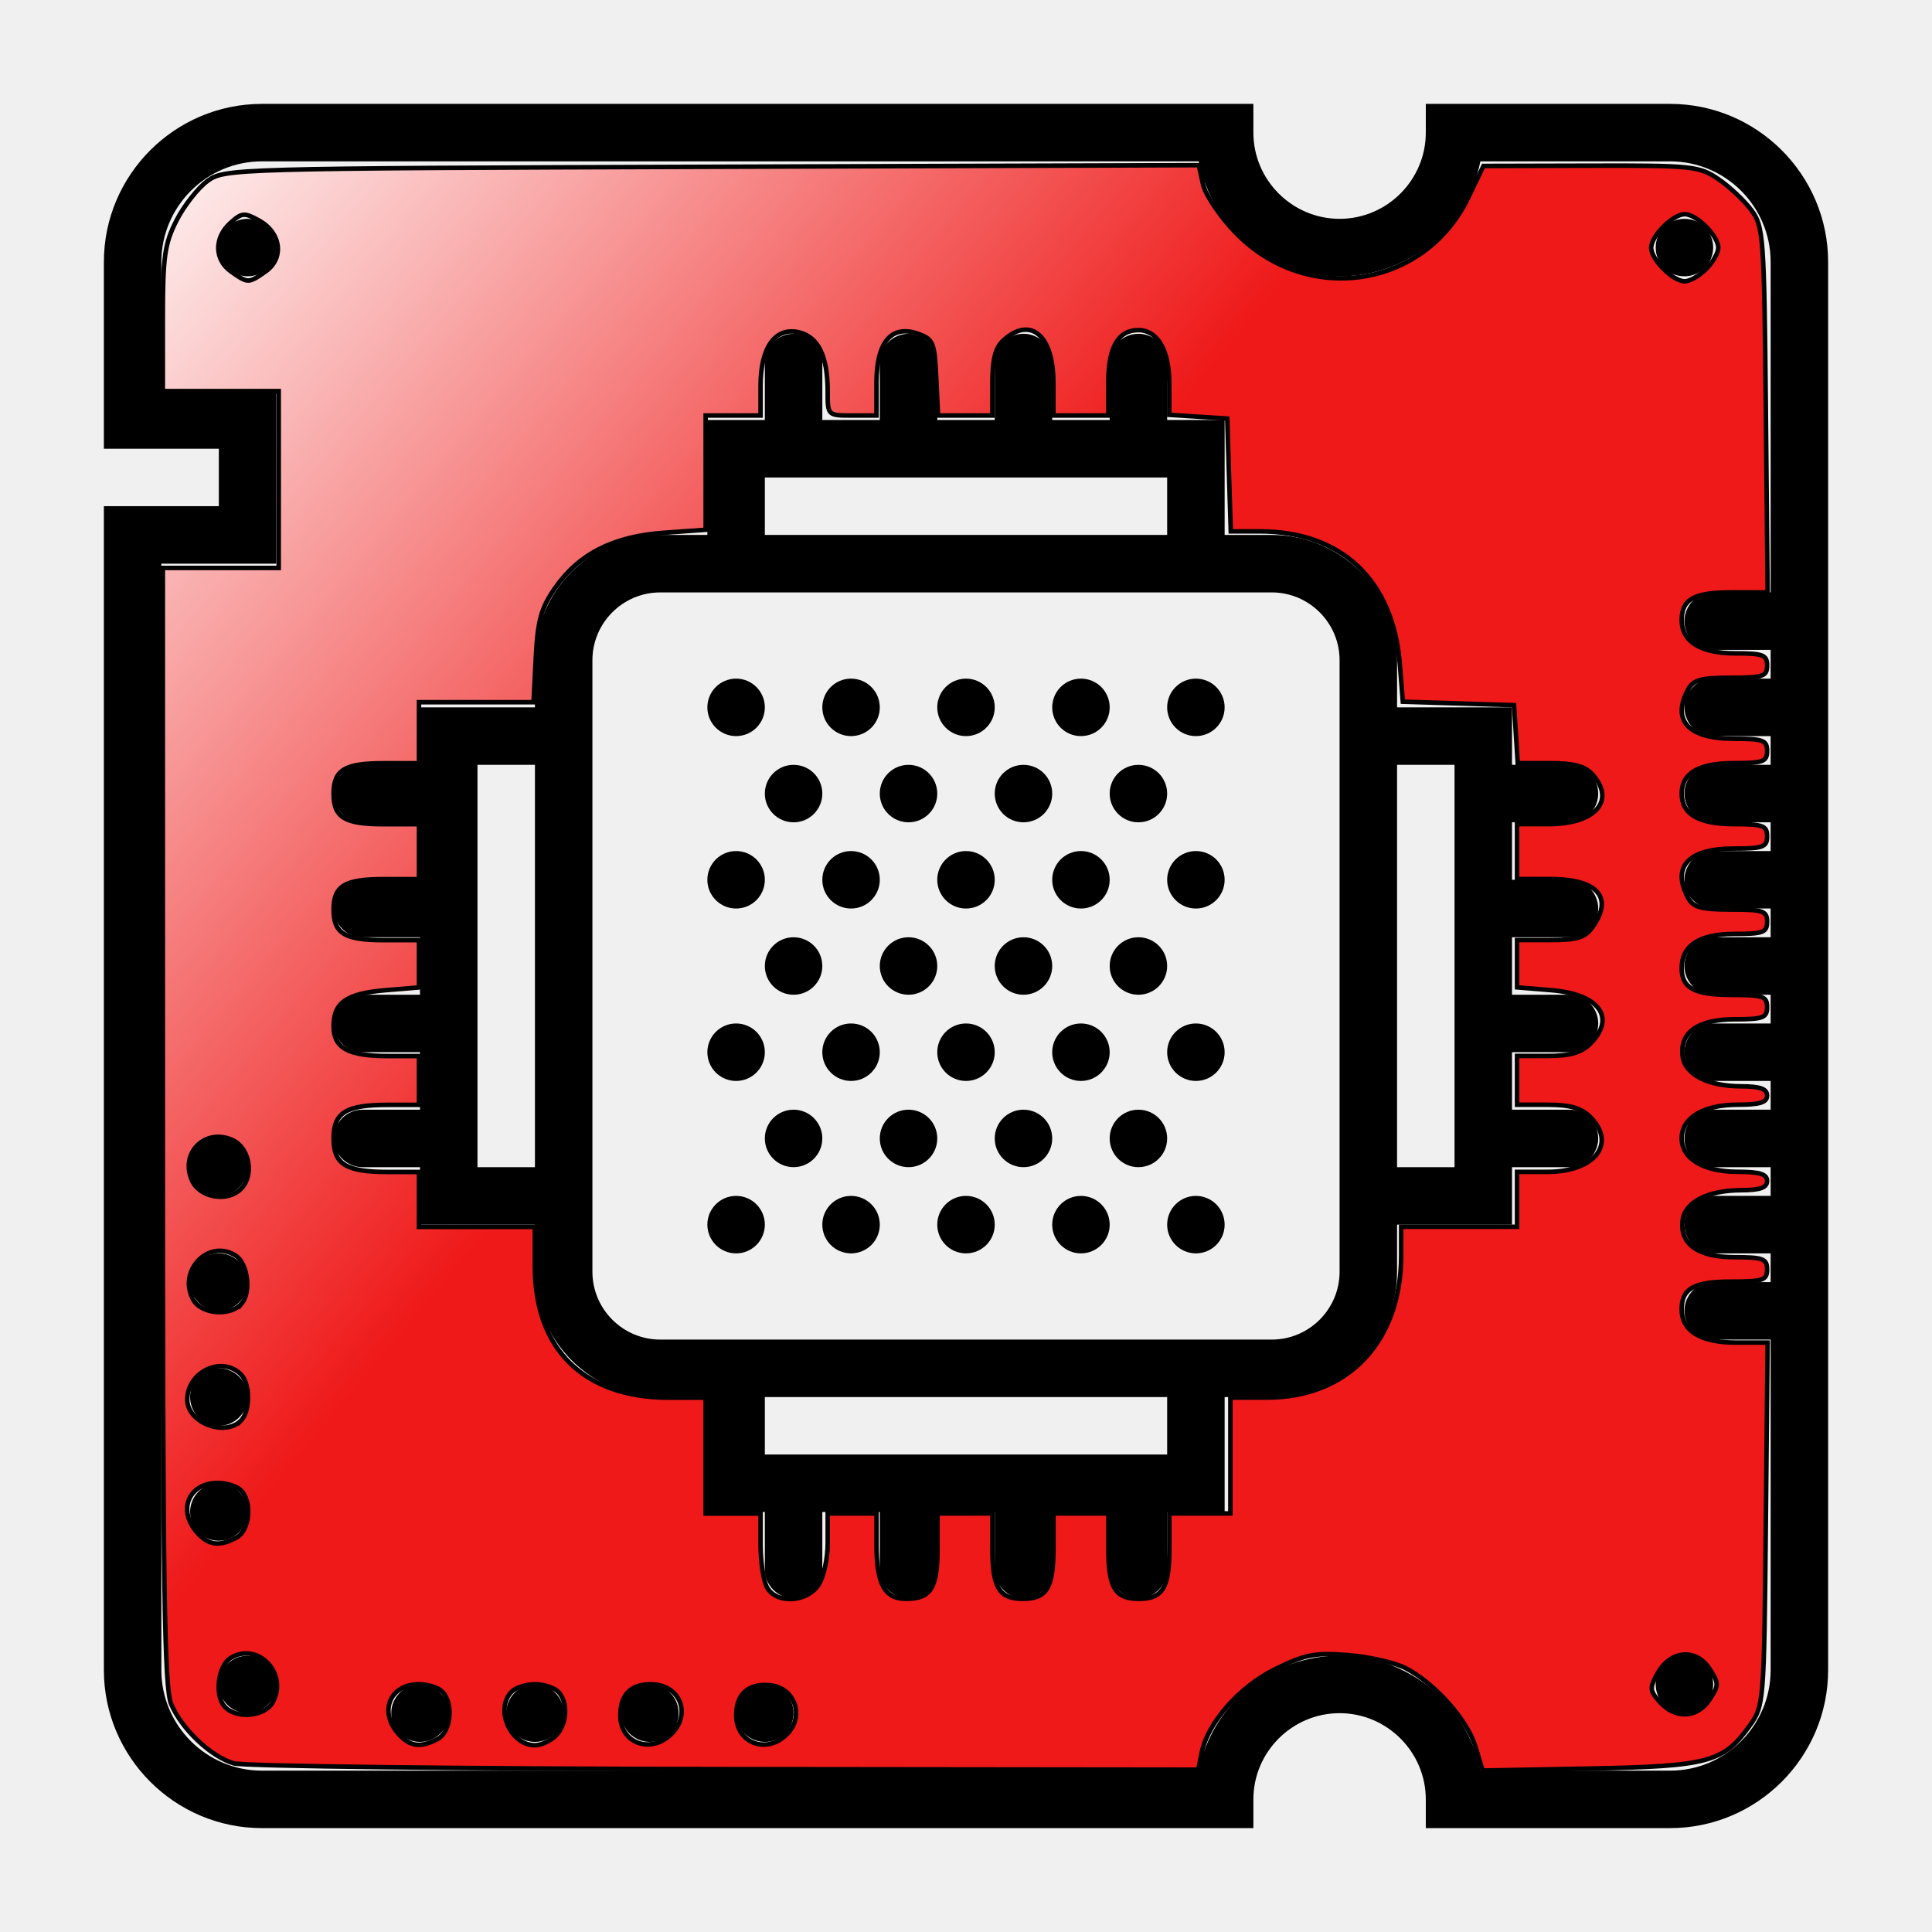
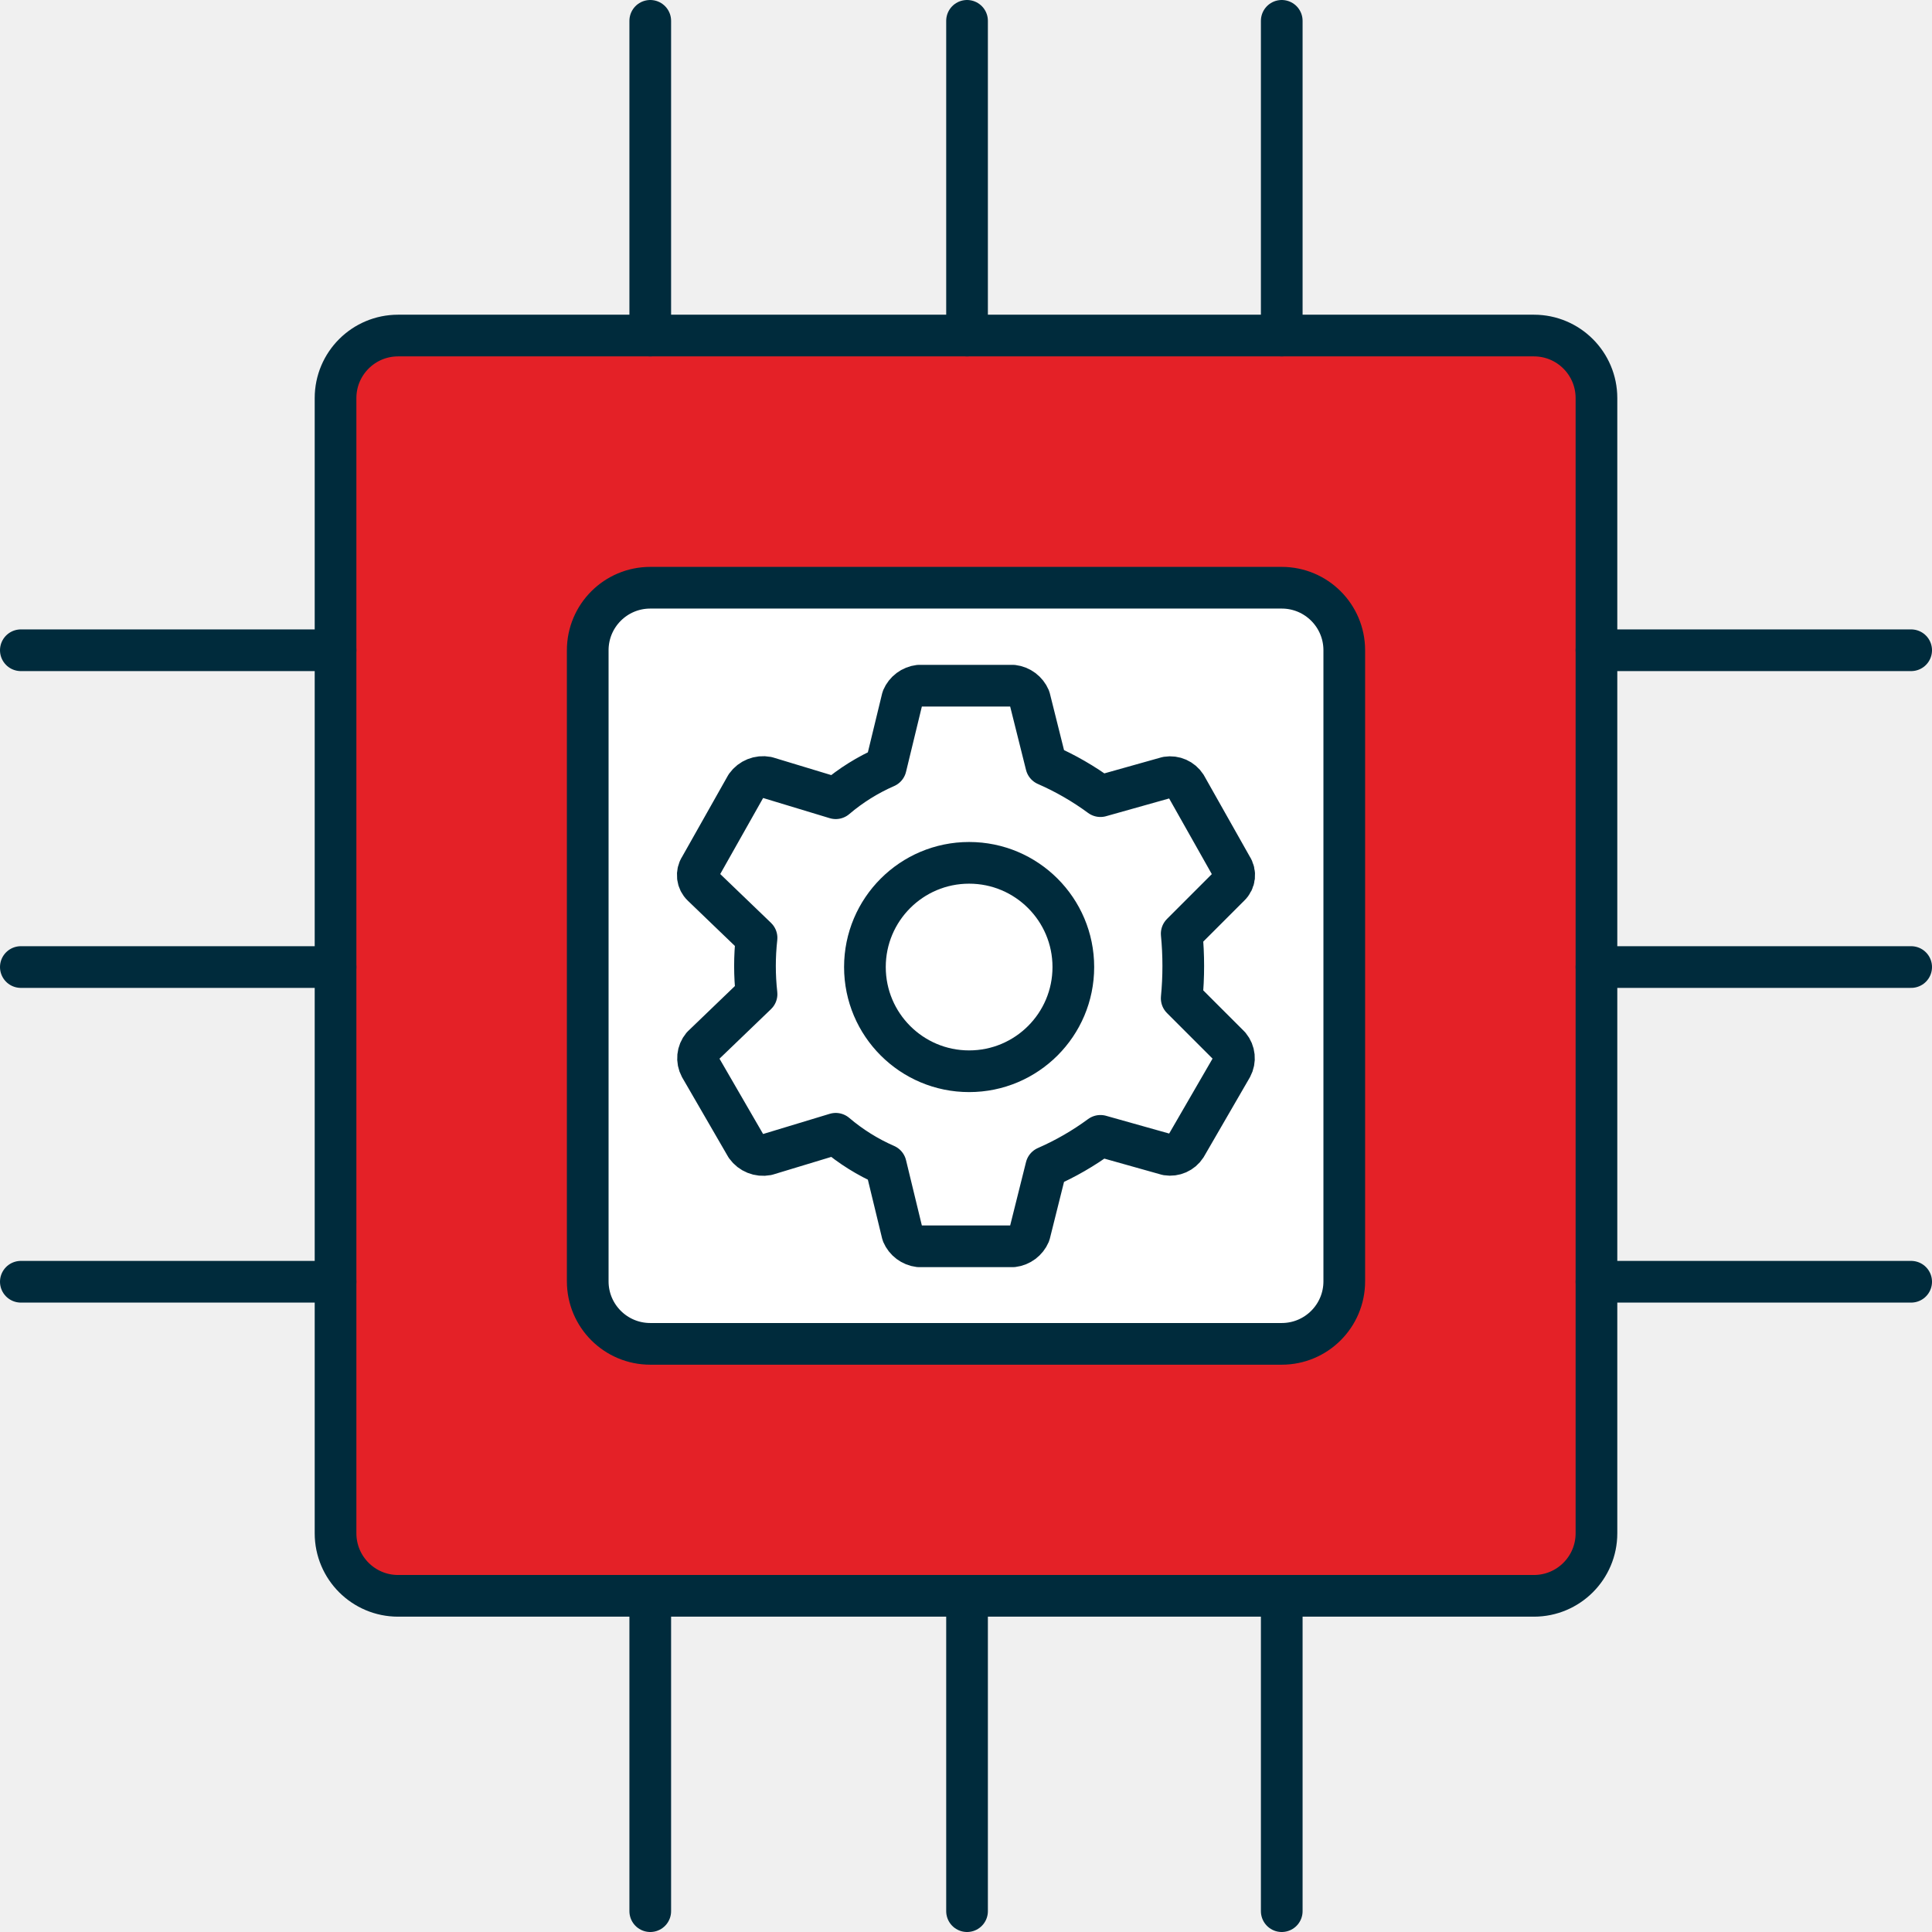
- <svg xmlns="http://www.w3.org/2000/svg" xmlns:xlink="http://www.w3.org/1999/xlink" version="1.1" width="100" height="100" id="svg5020" viewBox="0 0 100 100" preserveAspectRatio="none">
-   <defs id="defs5022">
-     <linearGradient id="linearGradient4469">
-       <stop offset="0" style="stop-color:#ffffff;stop-opacity:1" id="stop4471" />
-       <stop offset="1" style="stop-color:#ef1919;stop-opacity:1" id="stop4473" />
-     </linearGradient>
-     <linearGradient id="linearGradient4425">
-       <stop offset="0" style="stop-color:#a9c3e4;stop-opacity:1" id="stop4427" />
-       <stop offset="1" style="stop-color:#ffffff;stop-opacity:1" id="stop4429" />
-     </linearGradient>
-     <filter x="-0.264" y="-0.292" width="1.527" height="1.584" color-interpolation-filters="sRGB" id="filter20257">
-       <feGaussianBlur stdDeviation="8.484" id="feGaussianBlur20259" />
-     </filter>
-     <linearGradient x1="302.366" y1="85.341" x2="273.785" y2="109.911" id="linearGradient20265" xlink:href="#linearGradient13263" gradientUnits="userSpaceOnUse" gradientTransform="translate(7.020117,-1.002874)" />
-     <linearGradient id="linearGradient13263">
-       <stop id="stop1" style="stop-color:#a9c3e4;stop-opacity:1" offset="0" />
-       <stop id="stop2" style="stop-color:#3465a4;stop-opacity:1" offset="1" />
-     </linearGradient>
-     <linearGradient xlink:href="#linearGradient13263" id="linearGradient3895" gradientUnits="userSpaceOnUse" gradientTransform="translate(7.020117,-1.002874)" x1="302.366" y1="85.341" x2="273.785" y2="109.911" />
-     <linearGradient xlink:href="#linearGradient13263" id="linearGradient3903" gradientUnits="userSpaceOnUse" gradientTransform="translate(7.020117,-1.002874)" x1="302.366" y1="85.341" x2="273.785" y2="109.911" />
-     <linearGradient xlink:href="#linearGradient13263" id="linearGradient3910" gradientUnits="userSpaceOnUse" gradientTransform="translate(7.020117,-1.002874)" x1="302.366" y1="85.341" x2="273.785" y2="109.911" />
-     <linearGradient xlink:href="#linearGradient13263" id="linearGradient3913" gradientUnits="userSpaceOnUse" gradientTransform="matrix(1.035307,0,0,1.148662,-226.3958,-83.99919)" x1="302.366" y1="85.341" x2="273.785" y2="109.911" />
-     <linearGradient xlink:href="#linearGradient13263" id="linearGradient3930" gradientUnits="userSpaceOnUse" gradientTransform="matrix(1.035307,0,0,1.148662,-226.3958,-83.99919)" x1="302.366" y1="85.341" x2="273.785" y2="109.911" />
-     <linearGradient xlink:href="#linearGradient13263" id="linearGradient3937" gradientUnits="userSpaceOnUse" gradientTransform="matrix(1.222333,0,0,1.356165,-277.2053,-108.6609)" x1="302.366" y1="85.341" x2="273.785" y2="109.911" />
-     <linearGradient xlink:href="#linearGradient13263" id="linearGradient3944" gradientUnits="userSpaceOnUse" gradientTransform="matrix(1.222333,0,0,1.356165,-277.2053,-108.6609)" x1="302.366" y1="85.341" x2="273.785" y2="109.911" />
-     <linearGradient xlink:href="#linearGradient13263" id="linearGradient3949" gradientUnits="userSpaceOnUse" gradientTransform="matrix(1.234087,0,0,1.369206,-280.0907,-109.8409)" x1="302.366" y1="85.341" x2="273.785" y2="109.911" />
-     <linearGradient xlink:href="#linearGradient13263" id="linearGradient3967" gradientUnits="userSpaceOnUse" gradientTransform="matrix(1.234087,0,0,1.369206,-280.0907,-109.8409)" x1="302.366" y1="85.341" x2="273.785" y2="109.911" />
-     <linearGradient xlink:href="#linearGradient13263" id="linearGradient3975" gradientUnits="userSpaceOnUse" gradientTransform="matrix(1.234087,0,0,1.369206,-280.0907,-109.8409)" x1="302.366" y1="85.341" x2="273.785" y2="109.911" />
-     <linearGradient xlink:href="#linearGradient13263" id="linearGradient3981" gradientUnits="userSpaceOnUse" gradientTransform="matrix(1.234087,0,0,1.369206,-280.0907,-109.8409)" x1="302.366" y1="85.341" x2="273.785" y2="109.911" />
-     <linearGradient xlink:href="#linearGradient13263" id="linearGradient3984" gradientUnits="userSpaceOnUse" gradientTransform="matrix(1.182314,0,0,1.311764,-268.3319,-100.7872)" x1="302.366" y1="85.341" x2="273.785" y2="109.911" />
-     <linearGradient xlink:href="#linearGradient4469" id="linearGradient4423" x1="5.409" y1="7.345" x2="44.838" y2="40.386" gradientUnits="userSpaceOnUse" />
-   </defs>
-   <rect width="100" height="100" x="-0.01" y="0.01" id="border" style="opacity:0.643;fill:none;stroke:none" />
-   <rect style="fill:none;fill-rule:evenodd;stroke:#000000;stroke-width:0px;stroke-linecap:butt;stroke-linejoin:miter;stroke-opacity:1" id="externalBorder" width="99" height="99" x="0.2" y="0.2" />
-   <g id="g4" transform="matrix(1.487438,0,0,1.487438,5.376851,5.376851)">
-     <circle cx="5" cy="5" r="1" id="circle6" />
-     <circle cx="55" cy="5" r="1" id="circle8" />
-     <circle cx="5" cy="55" r="1" id="circle10" />
-     <circle cx="11" cy="56" r="1" id="circle12" />
-     <circle cx="15" cy="56" r="1" id="circle14" />
-     <circle cx="19" cy="56" r="1" id="circle16" />
-     <circle cx="23" cy="56" r="1" id="circle18" />
-     <circle cx="38" cy="39" r="1" id="circle20" />
-     <circle cx="34" cy="39" r="1" id="circle22" />
-     <circle cx="36" cy="36" r="1" id="circle24" />
-     <circle cx="30" cy="39" r="1" id="circle26" />
-     <circle cx="26" cy="39" r="1" id="circle28" />
-     <circle cx="32" cy="36" r="1" id="circle30" />
-     <circle cx="28" cy="36" r="1" id="circle32" />
-     <circle cx="22" cy="39" r="1" id="circle34" />
-     <circle cx="24" cy="36" r="1" id="circle36" />
-     <circle cx="38" cy="33" r="1" id="circle38" />
-     <circle cx="34" cy="33" r="1" id="circle40" />
-     <circle cx="36" cy="30" r="1" id="circle42" />
-     <circle cx="30" cy="33" r="1" id="circle44" />
-     <circle cx="26" cy="33" r="1" id="circle46" />
-     <circle cx="32" cy="30" r="1" id="circle48" />
-     <circle cx="28" cy="30" r="1" id="circle50" />
-     <circle cx="22" cy="33" r="1" id="circle52" />
-     <circle cx="24" cy="30" r="1" id="circle54" />
-     <circle cx="38" cy="27" r="1" id="circle56" />
-     <circle cx="34" cy="27" r="1" id="circle58" />
-     <circle cx="36" cy="24" r="1" id="circle60" />
-     <circle cx="30" cy="27" r="1" id="circle62" />
-     <circle cx="26" cy="27" r="1" id="circle64" />
-     <circle cx="32" cy="24" r="1" id="circle66" />
-     <circle cx="28" cy="24" r="1" id="circle68" />
-     <circle cx="22" cy="27" r="1" id="circle70" />
-     <circle cx="24" cy="24" r="1" id="circle72" />
-     <circle cx="38" cy="21" r="1" id="circle74" />
-     <circle cx="34" cy="21" r="1" id="circle76" />
-     <circle cx="30" cy="21" r="1" id="circle78" />
-     <circle cx="26" cy="21" r="1" id="circle80" />
-     <circle cx="22" cy="21" r="1" id="circle82" />
-     <circle cx="55" cy="55" r="1" id="circle84" />
-     <path d="m 51,25 c 0.55,0 1,-0.45 1,-1 0,-0.55 -0.45,-1 -1,-1 l -2,0 0,-2 -4,0 0,-1.64 C 45,16.96 43.05,15 40.64,15 L 39,15 39,11 37,11 37,9 C 37,8.45 36.55,8 36,8 35.45,8 35,8.45 35,9 l 0,2 -2,0 0,-2 C 33,8.45 32.55,8 32,8 31.45,8 31,8.45 31,9 l 0,2 -2,0 0,-2 C 29,8.45 28.55,8 28,8 27.45,8 27,8.45 27,9 l 0,2 -2,0 0,-2 C 25,8.45 24.55,8 24,8 23.45,8 23,8.45 23,9 l 0,2 -2,0 0,4 -1.64,0 C 16.96,15 15,16.96 15,19.36 l 0,1.64 -4,0 0,2 -2,0 c -0.55,0 -1,0.45 -1,1 0,0.55 0.45,1 1,1 l 2,0 0,2 -2,0 c -0.55,0 -1,0.45 -1,1 0,0.55 0.45,1 1,1 l 2,0 0,2 -2,0 c -0.55,0 -1,0.45 -1,1 0,0.55 0.45,1 1,1 l 2,0 0,2 -2,0 c -0.55,0 -1,0.45 -1,1 0,0.55 0.45,1 1,1 l 2,0 0,2 4,0 0,1.64 c 0,2.4 1.95,4.36 4.36,4.36 l 1.64,0 0,4 2,0 0,2 c 0,0.55 0.45,1 1,1 0.55,0 1,-0.45 1,-1 l 0,-2 2,0 0,2 c 0,0.55 0.45,1 1,1 0.55,0 1,-0.45 1,-1 l 0,-2 2,0 0,2 c 0,0.55 0.45,1 1,1 0.55,0 1,-0.45 1,-1 l 0,-2 2,0 0,2 c 0,0.55 0.45,1 1,1 0.55,0 1,-0.45 1,-1 l 0,-2 2,0 0,-4 1.64,0 C 43.04,45 45,43.04 45,40.64 l 0,-1.64 4,0 0,-2 2,0 c 0.55,0 1,-0.45 1,-1 0,-0.55 -0.45,-1 -1,-1 l -2,0 0,-2 2,0 c 0.55,0 1,-0.45 1,-1 0,-0.55 -0.45,-1 -1,-1 l -2,0 0,-2 2,0 c 0.55,0 1,-0.45 1,-1 0,-0.55 -0.45,-1 -1,-1 l -2,0 0,-2 2,0 z m -28,-12 14,0 0,2 -14,0 0,-2 z m -10,24 0,-14 2,0 0,14 -2,0 z m 24,10 -14,0 0,-2 14,0 0,2 z m 6,-6.36 C 43,41.94 41.94,43 40.64,43 L 39,43 21,43 19.36,43 C 18.06,43 17,41.94 17,40.64 L 17,39 17,21 17,19.36 C 17,18.06 18.06,17 19.36,17 l 1.64,0 18,0 1.64,0 c 1.3,0 2.36,1.06 2.36,2.36 l 0,1.64 0,18 0,1.64 z m 4,-3.64 -2,0 0,-14 2,0 0,14 z" id="path86" />
-     <circle cx="4" cy="37" r="1" id="circle88" />
-     <circle cx="4" cy="41" r="1" id="circle90" />
-     <circle cx="4" cy="45" r="1" id="circle92" />
-     <circle cx="4" cy="49" r="1" id="circle94" />
-     <path d="M 54.5,0 46,0 46,1 C 46,2.65 44.65,4 43,4 41.35,4 40,2.65 40,1 L 40,0 5.5,0 C 2.47,0 0,2.47 0,5.5 l 0,6.5 4,0 0,2 -4,0 0,40.5 C 0,57.53 2.47,60 5.5,60 l 34.5,0 0,-1 c 0,-1.65 1.35,-3 3,-3 1.65,0 3,1.35 3,3 l 0,1 8.5,0 c 3.03,0 5.5,-2.47 5.5,-5.5 l 0,-49 C 60,2.47 57.53,0 54.5,0 Z m 0,58 -6.6,0 c -0.46,-2.28 -2.48,-4 -4.9,-4 -2.42,0 -4.44,1.72 -4.9,4 L 5.5,58 C 3.57,58 2,56.43 2,54.5 L 2,16 6,16 6,10 2,10 2,5.5 C 2,3.57 3.57,2 5.5,2 l 32.6,0 c 0.46,2.28 2.48,4 4.9,4 2.42,0 4.44,-1.72 4.9,-4 l 6.6,0 C 56.43,2 58,3.57 58,5.5 l 0,11.5 -2,0 c -0.55,0 -1,0.45 -1,1 0,0.55 0.45,1 1,1 l 2,0 0,1 -2,0 c -0.55,0 -1,0.45 -1,1 0,0.55 0.45,1 1,1 l 2,0 0,1 -2,0 c -0.55,0 -1,0.45 -1,1 0,0.55 0.45,1 1,1 l 2,0 0,1 -2,0 c -0.55,0 -1,0.45 -1,1 0,0.55 0.45,1 1,1 l 2,0 0,1 -2,0 c -0.55,0 -1,0.45 -1,1 0,0.55 0.45,1 1,1 l 2,0 0,1 -2,0 c -0.55,0 -1,0.45 -1,1 0,0.55 0.45,1 1,1 l 2,0 0,1 -2,0 c -0.55,0 -1,0.45 -1,1 0,0.55 0.45,1 1,1 l 2,0 0,1 -2,0 c -0.55,0 -1,0.45 -1,1 0,0.55 0.45,1 1,1 l 2,0 0,1 -2,0 c -0.55,0 -1,0.45 -1,1 0,0.55 0.45,1 1,1 l 2,0 0,11.5 c 0,1.93 -1.57,3.5 -3.5,3.5 z" id="path96" />
+ <svg xmlns="http://www.w3.org/2000/svg" id="Layer_1" data-name="Layer 1" viewBox="0 0 92.7 92.7">
+   <g>
+     <rect x="16.1" y="16.1" width="60.5" height="60.47" rx="3" style="fill: #e42127;stroke: #002b3c;stroke-linecap: round;stroke-linejoin: round;stroke-width: 2px" />
+     <path d="M46.4,16.1V1M31.2,16.1V1M61.5,16.1V1M31.2,91.7V76.6M61.5,91.7V76.6M46.4,91.7V76.6M76.6,46.4H91.7M76.6,31.2H91.7M76.6,61.5H91.7M1,31.2H16.1M1,61.5H16.1M1,46.4H16.1" style="fill: none;stroke: #002b3c;stroke-linecap: round;stroke-linejoin: round;stroke-width: 2px" />
+     <rect x="28.2" y="28.2" width="36.3" height="36.28" rx="3" style="fill: #fff;stroke: #002b3c;stroke-linecap: round;stroke-linejoin: round;stroke-width: 2px" />
  </g>
-   <path style="color:#000000;clip-rule:nonzero;display:inline;overflow:visible;visibility:visible;opacity:1;isolation:auto;mix-blend-mode:normal;color-interpolation:sRGB;color-interpolation-filters:linearRGB;solid-color:#000000;solid-opacity:1;fill:url(#linearGradient4423);fill-opacity:1.0;fill-rule:nonzero;stroke:#000000;stroke-width:0.234;stroke-linecap:butt;stroke-linejoin:miter;stroke-miterlimit:4;stroke-dasharray:none;stroke-dashoffset:0;stroke-opacity:1;color-rendering:auto;image-rendering:auto;shape-rendering:auto;text-rendering:auto;enable-background:accumulate" d="M 12.092,91.269 C 10.908,90.914 9.414,89.5 8.863,88.213 8.504,87.375 8.428,82.134 8.428,58.297 l 0,-28.899 2.999,0 2.999,0 0,-4.578 0,-4.578 -2.999,0 -2.999,0 0,-3.722 c 0,-3.237 0.092,-3.903 0.71,-5.112 C 9.529,10.643 10.25,9.725 10.74,9.368 11.62,8.726 11.959,8.717 36.841,8.633 l 25.209,-0.084 0.217,0.988 c 0.119,0.543 0.877,1.67 1.684,2.503 3.684,3.806 9.786,2.889 12.044,-1.808 l 0.789,-1.643 5.558,-0.014 c 5.256,-0.014 5.614,0.024 6.601,0.696 0.574,0.391 1.341,1.111 1.704,1.601 0.63,0.85 0.665,1.323 0.753,10.34 l 0.092,9.449 -1.845,0 c -1.968,0 -2.602,0.35 -2.602,1.435 0,1.119 0.976,1.722 2.787,1.722 1.422,0 1.633,0.081 1.633,0.631 0,0.561 -0.21,0.631 -1.883,0.631 -1.539,0 -1.943,0.112 -2.21,0.611 -0.862,1.61 0.014,2.547 2.379,2.547 1.503,0 1.714,0.078 1.714,0.631 0,0.554 -0.21,0.631 -1.714,0.631 -1.827,0 -2.706,0.513 -2.706,1.579 0,1.066 0.879,1.579 2.706,1.579 1.503,0 1.714,0.078 1.714,0.631 0,0.554 -0.21,0.631 -1.714,0.631 -2.366,0 -3.241,0.937 -2.379,2.547 0.267,0.499 0.671,0.611 2.21,0.611 1.673,0 1.883,0.071 1.883,0.631 0,0.553 -0.21,0.631 -1.688,0.631 -1.819,0 -2.733,0.594 -2.733,1.777 0,1.028 0.661,1.38 2.589,1.38 1.621,0 1.831,0.073 1.831,0.631 0,0.553 -0.21,0.631 -1.688,0.631 -1.907,0 -2.858,0.689 -2.679,1.939 0.133,0.928 1.311,1.523 3.025,1.529 0.98,0.003 1.342,0.132 1.342,0.478 0,0.355 -0.378,0.474 -1.508,0.474 -1.781,0 -2.912,0.674 -2.912,1.737 0,1.062 1.131,1.737 2.912,1.737 1.13,0 1.508,0.119 1.508,0.474 0,0.346 -0.362,0.475 -1.342,0.478 -1.714,0.006 -2.892,0.601 -3.025,1.529 -0.179,1.251 0.772,1.939 2.679,1.939 1.477,0 1.688,0.079 1.688,0.631 0,0.559 -0.21,0.631 -1.831,0.631 -1.956,0 -2.589,0.351 -2.589,1.435 0,1.123 0.975,1.722 2.801,1.722 l 1.646,0 -0.092,9.393 c -0.091,9.258 -0.103,9.408 -0.827,10.424 -1.361,1.908 -2.128,2.114 -8.285,2.23 l -5.547,0.104 -0.37,-1.236 c -0.415,-1.384 -2.103,-3.283 -3.612,-4.064 -0.548,-0.284 -1.887,-0.587 -2.974,-0.674 -1.706,-0.137 -2.219,-0.04 -3.747,0.707 -1.882,0.921 -3.525,2.782 -3.839,4.349 L 62.023,91.597 37.515,91.569 C 24.035,91.554 12.595,91.419 12.092,91.269 l 0,1.6e-5 z m 10.565,-1.262 c 0.692,-0.37 0.832,-1.851 0.232,-2.452 -0.208,-0.208 -0.748,-0.379 -1.2,-0.379 -1.516,0 -2.1,1.426 -1.056,2.58 0.593,0.655 1.141,0.723 2.024,0.251 z m 6.113,-0.169 c 0.589,-0.589 0.649,-1.751 0.117,-2.282 -0.208,-0.208 -0.748,-0.379 -1.2,-0.379 -0.451,0 -0.991,0.17 -1.2,0.379 -0.893,0.893 -0.079,2.778 1.2,2.778 0.322,0 0.81,-0.223 1.082,-0.496 z m 5.918,-0.026 c 1.146,-1.038 0.539,-2.635 -1.001,-2.635 -1.057,0 -1.579,0.537 -1.579,1.626 0,1.393 1.505,1.981 2.58,1.009 l 0,-1.3e-5 z M 40.799,89.693 c 0.831,-0.919 0.318,-2.319 -0.902,-2.46 -1.142,-0.132 -1.791,0.428 -1.791,1.546 0,1.493 1.659,2.056 2.692,0.915 l 0,-1.3e-5 z M 14.127,88.094 c 0.797,-1.489 -0.802,-3.146 -2.196,-2.274 -0.633,0.396 -0.83,1.878 -0.33,2.481 0.578,0.697 2.109,0.572 2.526,-0.206 z m 74.367,-0.128 c 0.48,-0.732 0.479,-0.848 -0.013,-1.598 -0.699,-1.066 -2.018,-0.951 -2.68,0.234 -0.432,0.773 -0.421,0.904 0.118,1.5 0.808,0.892 1.94,0.832 2.574,-0.136 l 1e-5,0 z M 42.351,82.054 c 0.278,-0.397 0.491,-1.356 0.491,-2.21 l 0,-1.508 1.263,0 1.263,0 0,1.599 c 0,2.059 0.412,2.821 1.527,2.821 1.285,0 1.631,-0.548 1.631,-2.589 l 0,-1.831 1.421,0 1.421,0 0,1.831 c 0,2.02 0.347,2.589 1.579,2.589 1.232,0 1.579,-0.569 1.579,-2.589 l 0,-1.831 1.421,0 1.421,0 0,1.831 c 0,2.02 0.347,2.589 1.579,2.589 1.232,0 1.579,-0.569 1.579,-2.589 l 0,-1.831 1.579,0 1.579,0 0,-2.999 0,-2.999 1.907,0 c 4.19,0 6.926,-2.898 6.932,-7.341 l 0.002,-1.5 2.999,0 2.999,0 0,-1.421 0,-1.421 1.579,0 c 2.448,0 3.587,-1.464 2.21,-2.842 -0.463,-0.463 -1.052,-0.631 -2.21,-0.631 l -1.579,0 0,-1.263 0,-1.263 1.579,0 c 1.158,0 1.747,-0.168 2.21,-0.631 1.352,-1.352 0.473,-2.566 -2.005,-2.772 l -1.784,-0.148 0,-1.224 0,-1.224 1.719,0 c 1.418,0 1.805,-0.123 2.21,-0.702 1.067,-1.523 0.225,-2.456 -2.215,-2.456 l -1.714,0 0,-1.421 0,-1.421 1.633,0 c 2.424,0 3.495,-1.221 2.265,-2.58 -0.381,-0.421 -0.976,-0.577 -2.193,-0.577 l -1.67,0 -0.096,-1.5 -0.096,-1.5 -2.878,-0.09 -2.878,-0.09 -0.158,-1.971 C 72.101,30.03 69.435,27.504 65.224,27.504 l -1.52,0 -0.091,-2.92 -0.091,-2.92 -1.5,-0.096 -1.5,-0.096 0,-1.615 c 0,-1.73 -0.603,-2.77 -1.605,-2.77 -1.04,0 -1.552,0.894 -1.552,2.706 l 0,1.714 -1.421,0 -1.421,0 0,-1.714 c 0,-2.441 -1.186,-3.445 -2.58,-2.184 -0.422,0.382 -0.577,0.976 -0.577,2.21 l 0,1.688 -1.406,0 -1.406,0 -0.094,-1.967 c -0.087,-1.82 -0.158,-1.989 -0.953,-2.268 -1.37,-0.48 -2.141,0.437 -2.141,2.547 l 0,1.688 -1.263,0 c -1.259,0 -1.263,-0.003 -1.263,-1.242 0,-1.815 -0.477,-2.811 -1.463,-3.059 -1.234,-0.31 -2.01,0.755 -2.01,2.757 l 0,1.544 -1.421,0 -1.421,0 0,2.957 0,2.957 -2.165,0.155 c -2.628,0.188 -4.408,1.095 -5.641,2.874 -0.712,1.028 -0.89,1.672 -0.986,3.575 l -0.117,2.321 -2.965,0 -2.965,0 0,1.579 0,1.579 -1.831,0 c -2.02,0 -2.589,0.347 -2.589,1.579 0,1.232 0.569,1.579 2.589,1.579 l 1.831,0 0,1.421 0,1.421 -1.831,0 c -2.02,0 -2.589,0.347 -2.589,1.579 0,1.232 0.569,1.579 2.589,1.579 l 1.831,0 0,1.224 0,1.224 -1.717,0.142 c -2.026,0.168 -2.703,0.633 -2.703,1.858 0,1.141 0.746,1.551 2.821,1.551 l 1.599,0 0,1.263 0,1.263 -1.599,0 c -2.181,0 -2.821,0.394 -2.821,1.737 0,1.343 0.639,1.737 2.821,1.737 l 1.599,0 0,1.421 0,1.421 2.999,0 2.999,0 0,2.065 c 0,4.285 2.549,6.776 6.936,6.776 l 1.905,0 0,2.999 0,2.999 1.421,0 1.421,0 0,1.599 c 0,0.88 0.147,1.874 0.327,2.21 0.462,0.863 2.024,0.81 2.655,-0.091 z M 12.238,79.588 c 0.692,-0.37 0.832,-1.851 0.232,-2.452 -0.208,-0.208 -0.748,-0.379 -1.2,-0.379 -1.516,0 -2.1,1.426 -1.056,2.58 0.593,0.655 1.141,0.723 2.024,0.251 z m 0.232,-6.051 c 0.488,-0.488 0.488,-1.911 0,-2.4 -0.985,-0.985 -2.778,-0.136 -2.778,1.314 0,1.177 1.932,1.932 2.778,1.085 z m 0.047,-6.074 c 0.5,-0.602 0.303,-2.085 -0.33,-2.481 -1.393,-0.872 -2.993,0.785 -2.196,2.274 0.416,0.778 1.948,0.903 2.526,0.206 z m -0.047,-5.923 c 0.701,-0.701 0.457,-2.125 -0.435,-2.531 -1.417,-0.646 -2.742,0.679 -2.096,2.096 0.406,0.892 1.83,1.136 2.531,0.435 z m 1.274,-47.485 c 0.973,-0.681 0.812,-2 -0.321,-2.633 -0.773,-0.432 -0.904,-0.421 -1.5,0.118 -0.853,0.772 -0.831,1.911 0.049,2.527 0.866,0.607 0.888,0.606 1.772,-0.013 z m 74.564,-0.127 c 0.347,-0.347 0.631,-0.845 0.631,-1.105 0,-0.612 -1.125,-1.737 -1.737,-1.737 -0.612,0 -1.737,1.125 -1.737,1.737 0,0.612 1.125,1.737 1.737,1.737 0.26,0 0.758,-0.284 1.105,-0.631 z" id="path4415" />
+   <g>
+     <circle cx="46.5" cy="46.4" r="5" style="fill: none;stroke: #002b3c;stroke-linecap: round;stroke-linejoin: round;stroke-width: 2px" />
+     <path d="M56.7,47.9a16.1,16.1,0,0,0,0-3.1L59,42.5a.7.7,0,0,0,.1-.9l-2.2-3.9a.9.9,0,0,0-.9-.4l-3.2.9a13.5,13.5,0,0,0-2.6-1.5l-.8-3.2a1,1,0,0,0-.8-.6H44.1a1,1,0,0,0-.8.6l-.8,3.3a9.7,9.7,0,0,0-2.4,1.5l-3.3-1a1,1,0,0,0-1,.4l-2.2,3.9a.7.7,0,0,0,.1.9L36.3,45a12.2,12.2,0,0,0,0,2.7l-2.6,2.5a.9.9,0,0,0-.1,1L35.8,55a1,1,0,0,0,1,.4l3.3-1a9.7,9.7,0,0,0,2.4,1.5l.8,3.3a1,1,0,0,0,.8.6h4.5a1,1,0,0,0,.8-.6l.8-3.2a13.5,13.5,0,0,0,2.6-1.5l3.2.9a.9.9,0,0,0,.9-.4l2.2-3.8a.9.9,0,0,0-.1-1Z" style="fill: none;stroke: #002b3c;stroke-linecap: round;stroke-linejoin: round;stroke-width: 2px" />
+   </g>
</svg>
